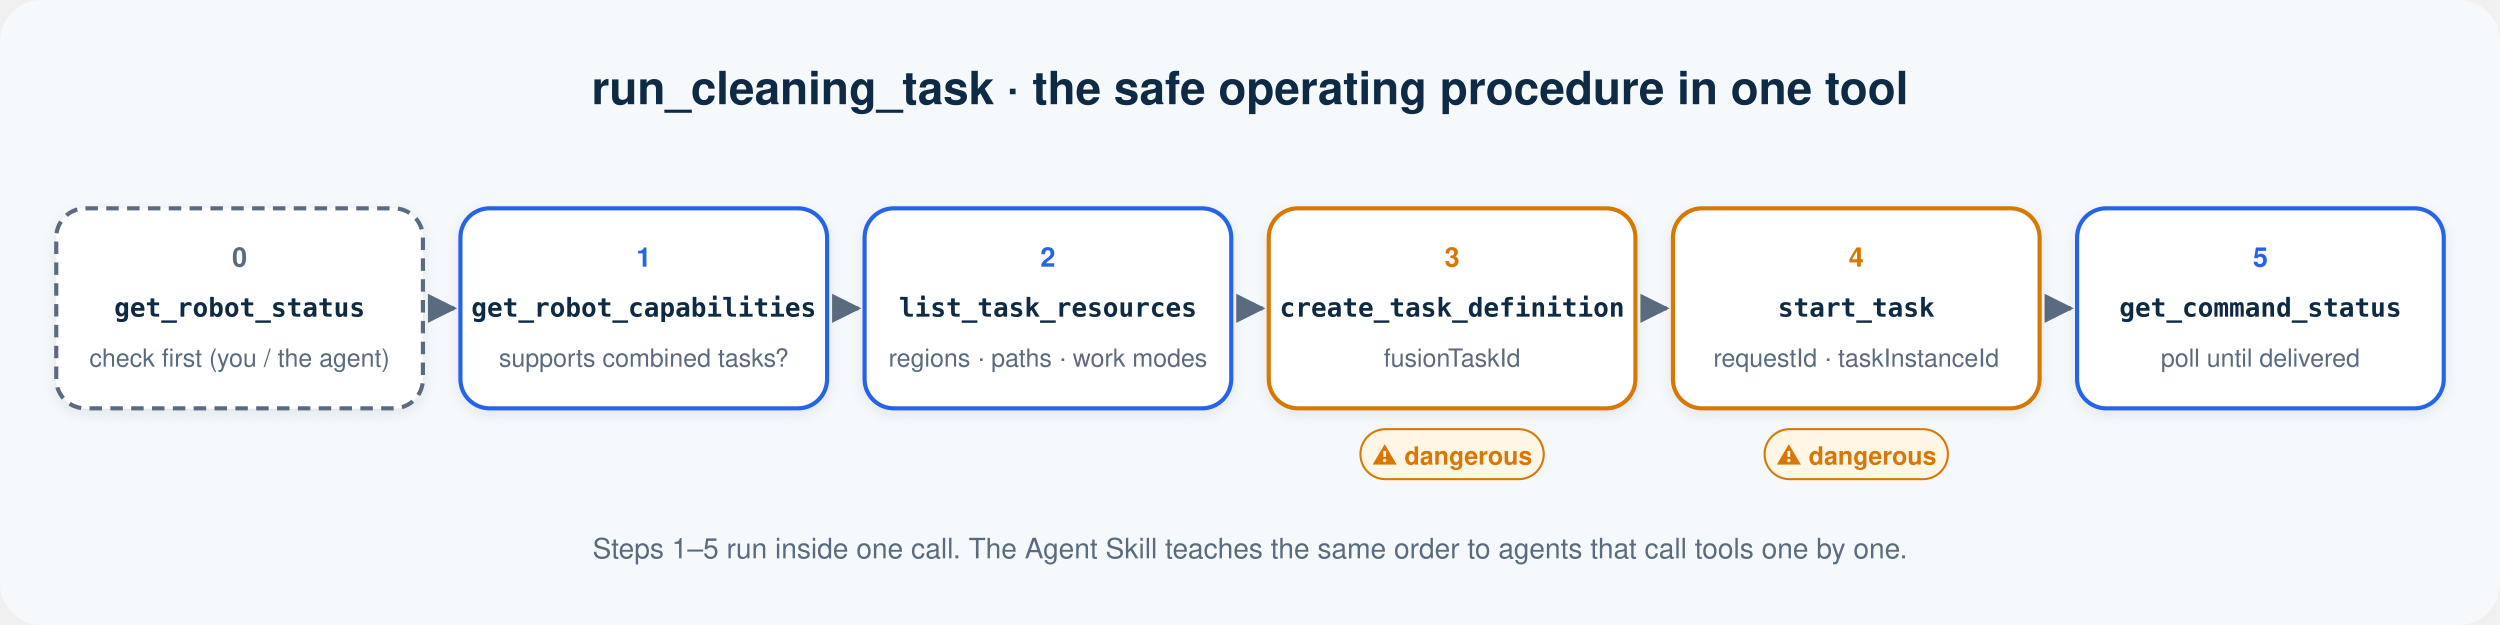
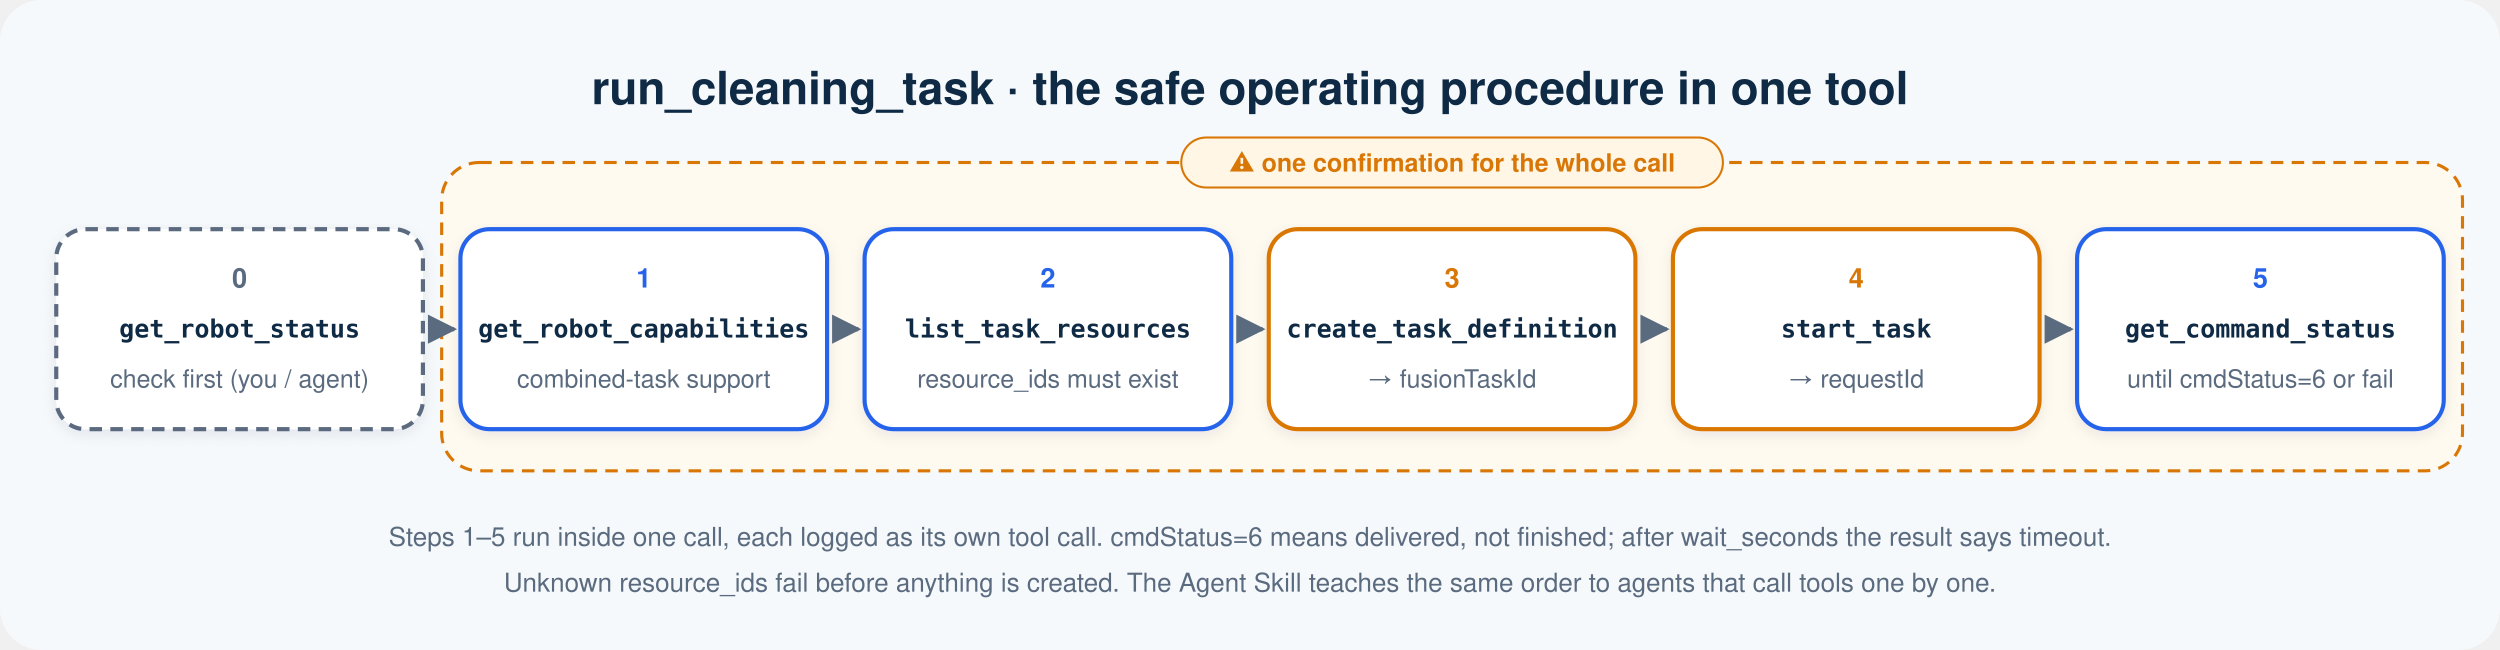
- <svg xmlns="http://www.w3.org/2000/svg" width="1200" height="300" viewBox="0 0 1200 300" role="img">
+ <svg xmlns="http://www.w3.org/2000/svg" width="1200" height="312" viewBox="0 0 1200 312" role="img">
  <defs>
    <marker id="a5b6b7f" viewBox="0 0 10 10" refX="9" refY="5" markerWidth="7" markerHeight="7" orient="auto-start-reverse">
      <path d="M0 0L10 5L0 10z" fill="#5b6b7f" />
    </marker>
    <marker id="a2563eb" viewBox="0 0 10 10" refX="9" refY="5" markerWidth="7" markerHeight="7" orient="auto-start-reverse">
      <path d="M0 0L10 5L0 10z" fill="#2563eb" />
    </marker>
    <marker id="ad97706" viewBox="0 0 10 10" refX="9" refY="5" markerWidth="7" markerHeight="7" orient="auto-start-reverse">
      <path d="M0 0L10 5L0 10z" fill="#d97706" />
    </marker>
    <marker id="a16a34a" viewBox="0 0 10 10" refX="9" refY="5" markerWidth="7" markerHeight="7" orient="auto-start-reverse">
      <path d="M0 0L10 5L0 10z" fill="#16a34a" />
    </marker>
    <marker id="a0d9488" viewBox="0 0 10 10" refX="9" refY="5" markerWidth="7" markerHeight="7" orient="auto-start-reverse">
      <path d="M0 0L10 5L0 10z" fill="#0d9488" />
    </marker>
    <marker id="a7c3aed" viewBox="0 0 10 10" refX="9" refY="5" markerWidth="7" markerHeight="7" orient="auto-start-reverse">
      <path d="M0 0L10 5L0 10z" fill="#7c3aed" />
    </marker>
    <filter id="sh" x="-5%" y="-5%" width="110%" height="120%">
      <feDropShadow dx="0" dy="2" stdDeviation="3" flood-color="#0f2a44" flood-opacity=".08" />
    </filter>
  </defs>
-   <rect width="1200" height="300" rx="20" fill="#f6f9fc" />
+   <rect width="1200" height="312" rx="20" fill="#f6f9fc" />
  <text x="600" y="50" font-size="22" fill="#0f2a44" font-weight="700" text-anchor="middle" font-family="-apple-system,BlinkMacSystemFont,'Segoe UI','PingFang SC','Microsoft YaHei',Helvetica,Arial,sans-serif">run_cleaning_task · the safe operating procedure in one tool</text>
+   <rect x="212" y="78" width="970" height="148" rx="18" fill="#fffaf0" stroke="#d97706" stroke-width="1.5" stroke-dasharray="6 4" />
+   <rect x="567" y="66" width="260" height="24" rx="12.0" fill="#fff6e6" stroke="#d97706" stroke-width="1" />
+   <text x="697.0" y="82.32" font-size="12" fill="#d97706" font-weight="600" text-anchor="middle" font-family="-apple-system,BlinkMacSystemFont,'Segoe UI','PingFang SC','Microsoft YaHei',Helvetica,Arial,sans-serif">⚠ one confirmation for the whole call</text>
  <g filter="url(#sh)">
-     <rect x="27.0" y="100" width="176" height="96" rx="14" fill="#ffffff" stroke="#5b6b7f" stroke-width="2" stroke-dasharray="6 4" />
+     <rect x="27" y="110" width="176" height="96" rx="14" fill="#ffffff" stroke="#5b6b7f" stroke-width="2" stroke-dasharray="6 4" />
  </g>
-   <text x="115.0" y="128" font-size="13" fill="#5b6b7f" font-weight="700" text-anchor="middle" font-family="-apple-system,BlinkMacSystemFont,'Segoe UI','PingFang SC','Microsoft YaHei',Helvetica,Arial,sans-serif">0</text>
-   <text x="115.0" y="152" font-size="12.5" fill="#0f2a44" font-weight="700" text-anchor="middle" font-family="ui-monospace,SFMono-Regular,Menlo,Consolas,monospace">get_robot_status</text>
-   <text x="115.0" y="176" font-size="12" fill="#5b6b7f" font-weight="400" text-anchor="middle" font-family="-apple-system,BlinkMacSystemFont,'Segoe UI','PingFang SC','Microsoft YaHei',Helvetica,Arial,sans-serif">check first (you / the agent)</text>
-   <path d="M206.0 148 L218.0 148" stroke="#5b6b7f" stroke-width="2" fill="none" marker-end="url(#a5b6b7f)" />
+   <text x="115" y="138" font-size="13" fill="#5b6b7f" font-weight="700" text-anchor="middle" font-family="-apple-system,BlinkMacSystemFont,'Segoe UI','PingFang SC','Microsoft YaHei',Helvetica,Arial,sans-serif">0</text>
+   <text x="115" y="162" font-size="12" fill="#0f2a44" font-weight="700" text-anchor="middle" font-family="ui-monospace,SFMono-Regular,Menlo,Consolas,monospace">get_robot_status</text>
+   <text x="115" y="186" font-size="12" fill="#5b6b7f" font-weight="400" text-anchor="middle" font-family="-apple-system,BlinkMacSystemFont,'Segoe UI','PingFang SC','Microsoft YaHei',Helvetica,Arial,sans-serif">check first (you / agent)</text>
+   <path d="M206 158 L218 158" stroke="#5b6b7f" stroke-width="2" fill="none" marker-end="url(#a5b6b7f)" />
  <g filter="url(#sh)">
-     <rect x="221.0" y="100" width="176" height="96" rx="14" fill="#ffffff" stroke="#2563eb" stroke-width="2" />
+     <rect x="221" y="110" width="176" height="96" rx="14" fill="#ffffff" stroke="#2563eb" stroke-width="2" />
  </g>
-   <text x="309.0" y="128" font-size="13" fill="#2563eb" font-weight="700" text-anchor="middle" font-family="-apple-system,BlinkMacSystemFont,'Segoe UI','PingFang SC','Microsoft YaHei',Helvetica,Arial,sans-serif">1</text>
-   <text x="309.0" y="152" font-size="12.5" fill="#0f2a44" font-weight="700" text-anchor="middle" font-family="ui-monospace,SFMono-Regular,Menlo,Consolas,monospace">get_robot_capabilities</text>
-   <text x="309.0" y="176" font-size="12" fill="#5b6b7f" font-weight="400" text-anchor="middle" font-family="-apple-system,BlinkMacSystemFont,'Segoe UI','PingFang SC','Microsoft YaHei',Helvetica,Arial,sans-serif">supports combined tasks?</text>
-   <path d="M400.0 148 L412.0 148" stroke="#5b6b7f" stroke-width="2" fill="none" marker-end="url(#a5b6b7f)" />
+   <text x="309" y="138" font-size="13" fill="#2563eb" font-weight="700" text-anchor="middle" font-family="-apple-system,BlinkMacSystemFont,'Segoe UI','PingFang SC','Microsoft YaHei',Helvetica,Arial,sans-serif">1</text>
+   <text x="309" y="162" font-size="12" fill="#0f2a44" font-weight="700" text-anchor="middle" font-family="ui-monospace,SFMono-Regular,Menlo,Consolas,monospace">get_robot_capabilities</text>
+   <text x="309" y="186" font-size="12" fill="#5b6b7f" font-weight="400" text-anchor="middle" font-family="-apple-system,BlinkMacSystemFont,'Segoe UI','PingFang SC','Microsoft YaHei',Helvetica,Arial,sans-serif">combined-task support</text>
+   <path d="M400 158 L412 158" stroke="#5b6b7f" stroke-width="2" fill="none" marker-end="url(#a5b6b7f)" />
  <g filter="url(#sh)">
-     <rect x="415.0" y="100" width="176" height="96" rx="14" fill="#ffffff" stroke="#2563eb" stroke-width="2" />
+     <rect x="415" y="110" width="176" height="96" rx="14" fill="#ffffff" stroke="#2563eb" stroke-width="2" />
  </g>
-   <text x="503.0" y="128" font-size="13" fill="#2563eb" font-weight="700" text-anchor="middle" font-family="-apple-system,BlinkMacSystemFont,'Segoe UI','PingFang SC','Microsoft YaHei',Helvetica,Arial,sans-serif">2</text>
-   <text x="503.0" y="152" font-size="12.5" fill="#0f2a44" font-weight="700" text-anchor="middle" font-family="ui-monospace,SFMono-Regular,Menlo,Consolas,monospace">list_task_resources</text>
-   <text x="503.0" y="176" font-size="12" fill="#5b6b7f" font-weight="400" text-anchor="middle" font-family="-apple-system,BlinkMacSystemFont,'Segoe UI','PingFang SC','Microsoft YaHei',Helvetica,Arial,sans-serif">regions · paths · work modes</text>
-   <path d="M594.0 148 L606.0 148" stroke="#5b6b7f" stroke-width="2" fill="none" marker-end="url(#a5b6b7f)" />
+   <text x="503" y="138" font-size="13" fill="#2563eb" font-weight="700" text-anchor="middle" font-family="-apple-system,BlinkMacSystemFont,'Segoe UI','PingFang SC','Microsoft YaHei',Helvetica,Arial,sans-serif">2</text>
+   <text x="503" y="162" font-size="12" fill="#0f2a44" font-weight="700" text-anchor="middle" font-family="ui-monospace,SFMono-Regular,Menlo,Consolas,monospace">list_task_resources</text>
+   <text x="503" y="186" font-size="12" fill="#5b6b7f" font-weight="400" text-anchor="middle" font-family="-apple-system,BlinkMacSystemFont,'Segoe UI','PingFang SC','Microsoft YaHei',Helvetica,Arial,sans-serif">resource_ids must exist</text>
+   <path d="M594 158 L606 158" stroke="#5b6b7f" stroke-width="2" fill="none" marker-end="url(#a5b6b7f)" />
  <g filter="url(#sh)">
-     <rect x="609.0" y="100" width="176" height="96" rx="14" fill="#ffffff" stroke="#d97706" stroke-width="2" />
+     <rect x="609" y="110" width="176" height="96" rx="14" fill="#ffffff" stroke="#d97706" stroke-width="2" />
  </g>
-   <text x="697.0" y="128" font-size="13" fill="#d97706" font-weight="700" text-anchor="middle" font-family="-apple-system,BlinkMacSystemFont,'Segoe UI','PingFang SC','Microsoft YaHei',Helvetica,Arial,sans-serif">3</text>
-   <text x="697.0" y="152" font-size="12.5" fill="#0f2a44" font-weight="700" text-anchor="middle" font-family="ui-monospace,SFMono-Regular,Menlo,Consolas,monospace">create_task_definition</text>
-   <text x="697.0" y="176" font-size="12" fill="#5b6b7f" font-weight="400" text-anchor="middle" font-family="-apple-system,BlinkMacSystemFont,'Segoe UI','PingFang SC','Microsoft YaHei',Helvetica,Arial,sans-serif">fusionTaskId</text>
-   <rect x="653.0" y="206" width="88" height="24" rx="12" fill="#fff6e6" stroke="#d97706" stroke-width="1" />
-   <text x="697.0" y="223" font-size="12" fill="#d97706" font-weight="700" text-anchor="middle" font-family="-apple-system,BlinkMacSystemFont,'Segoe UI','PingFang SC','Microsoft YaHei',Helvetica,Arial,sans-serif">⚠ dangerous</text>
-   <path d="M788.0 148 L800.0 148" stroke="#5b6b7f" stroke-width="2" fill="none" marker-end="url(#a5b6b7f)" />
+   <text x="697" y="138" font-size="13" fill="#d97706" font-weight="700" text-anchor="middle" font-family="-apple-system,BlinkMacSystemFont,'Segoe UI','PingFang SC','Microsoft YaHei',Helvetica,Arial,sans-serif">3</text>
+   <text x="697" y="162" font-size="12" fill="#0f2a44" font-weight="700" text-anchor="middle" font-family="ui-monospace,SFMono-Regular,Menlo,Consolas,monospace">create_task_definition</text>
+   <text x="697" y="186" font-size="12" fill="#5b6b7f" font-weight="400" text-anchor="middle" font-family="-apple-system,BlinkMacSystemFont,'Segoe UI','PingFang SC','Microsoft YaHei',Helvetica,Arial,sans-serif">→ fusionTaskId</text>
+   <path d="M788 158 L800 158" stroke="#5b6b7f" stroke-width="2" fill="none" marker-end="url(#a5b6b7f)" />
  <g filter="url(#sh)">
-     <rect x="803.0" y="100" width="176" height="96" rx="14" fill="#ffffff" stroke="#d97706" stroke-width="2" />
+     <rect x="803" y="110" width="176" height="96" rx="14" fill="#ffffff" stroke="#d97706" stroke-width="2" />
  </g>
-   <text x="891.0" y="128" font-size="13" fill="#d97706" font-weight="700" text-anchor="middle" font-family="-apple-system,BlinkMacSystemFont,'Segoe UI','PingFang SC','Microsoft YaHei',Helvetica,Arial,sans-serif">4</text>
-   <text x="891.0" y="152" font-size="12.5" fill="#0f2a44" font-weight="700" text-anchor="middle" font-family="ui-monospace,SFMono-Regular,Menlo,Consolas,monospace">start_task</text>
-   <text x="891.0" y="176" font-size="12" fill="#5b6b7f" font-weight="400" text-anchor="middle" font-family="-apple-system,BlinkMacSystemFont,'Segoe UI','PingFang SC','Microsoft YaHei',Helvetica,Arial,sans-serif">requestId · taskInstanceId</text>
-   <rect x="847.0" y="206" width="88" height="24" rx="12" fill="#fff6e6" stroke="#d97706" stroke-width="1" />
-   <text x="891.0" y="223" font-size="12" fill="#d97706" font-weight="700" text-anchor="middle" font-family="-apple-system,BlinkMacSystemFont,'Segoe UI','PingFang SC','Microsoft YaHei',Helvetica,Arial,sans-serif">⚠ dangerous</text>
-   <path d="M982.0 148 L994.0 148" stroke="#5b6b7f" stroke-width="2" fill="none" marker-end="url(#a5b6b7f)" />
+   <text x="891" y="138" font-size="13" fill="#d97706" font-weight="700" text-anchor="middle" font-family="-apple-system,BlinkMacSystemFont,'Segoe UI','PingFang SC','Microsoft YaHei',Helvetica,Arial,sans-serif">4</text>
+   <text x="891" y="162" font-size="12" fill="#0f2a44" font-weight="700" text-anchor="middle" font-family="ui-monospace,SFMono-Regular,Menlo,Consolas,monospace">start_task</text>
+   <text x="891" y="186" font-size="12" fill="#5b6b7f" font-weight="400" text-anchor="middle" font-family="-apple-system,BlinkMacSystemFont,'Segoe UI','PingFang SC','Microsoft YaHei',Helvetica,Arial,sans-serif">→ requestId</text>
+   <path d="M982 158 L994 158" stroke="#5b6b7f" stroke-width="2" fill="none" marker-end="url(#a5b6b7f)" />
  <g filter="url(#sh)">
-     <rect x="997.0" y="100" width="176" height="96" rx="14" fill="#ffffff" stroke="#2563eb" stroke-width="2" />
+     <rect x="997" y="110" width="176" height="96" rx="14" fill="#ffffff" stroke="#2563eb" stroke-width="2" />
  </g>
-   <text x="1085.0" y="128" font-size="13" fill="#2563eb" font-weight="700" text-anchor="middle" font-family="-apple-system,BlinkMacSystemFont,'Segoe UI','PingFang SC','Microsoft YaHei',Helvetica,Arial,sans-serif">5</text>
-   <text x="1085.0" y="152" font-size="12.5" fill="#0f2a44" font-weight="700" text-anchor="middle" font-family="ui-monospace,SFMono-Regular,Menlo,Consolas,monospace">get_command_status</text>
-   <text x="1085.0" y="176" font-size="12" fill="#5b6b7f" font-weight="400" text-anchor="middle" font-family="-apple-system,BlinkMacSystemFont,'Segoe UI','PingFang SC','Microsoft YaHei',Helvetica,Arial,sans-serif">poll until delivered</text>
-   <text x="600" y="268" font-size="13.5" fill="#5b6b7f" font-weight="400" text-anchor="middle" font-family="-apple-system,BlinkMacSystemFont,'Segoe UI','PingFang SC','Microsoft YaHei',Helvetica,Arial,sans-serif">Steps 1–5 run inside one call. The Agent Skill teaches the same order to agents that call tools one by one.</text>
+   <text x="1085" y="138" font-size="13" fill="#2563eb" font-weight="700" text-anchor="middle" font-family="-apple-system,BlinkMacSystemFont,'Segoe UI','PingFang SC','Microsoft YaHei',Helvetica,Arial,sans-serif">5</text>
+   <text x="1085" y="162" font-size="12" fill="#0f2a44" font-weight="700" text-anchor="middle" font-family="ui-monospace,SFMono-Regular,Menlo,Consolas,monospace">get_command_status</text>
+   <text x="1085" y="186" font-size="12" fill="#5b6b7f" font-weight="400" text-anchor="middle" font-family="-apple-system,BlinkMacSystemFont,'Segoe UI','PingFang SC','Microsoft YaHei',Helvetica,Arial,sans-serif">until cmdStatus=6 or fail</text>
+   <text x="600" y="262" font-size="12.5" fill="#5b6b7f" font-weight="400" text-anchor="middle" font-family="-apple-system,BlinkMacSystemFont,'Segoe UI','PingFang SC','Microsoft YaHei',Helvetica,Arial,sans-serif">Steps 1–5 run inside one call, each logged as its own tool call. cmdStatus=6 means delivered, not finished; after wait_seconds the result says timeout.</text>
+   <text x="600" y="284" font-size="12.5" fill="#5b6b7f" font-weight="400" text-anchor="middle" font-family="-apple-system,BlinkMacSystemFont,'Segoe UI','PingFang SC','Microsoft YaHei',Helvetica,Arial,sans-serif">Unknown resource_ids fail before anything is created. The Agent Skill teaches the same order to agents that call tools one by one.</text>
</svg>
